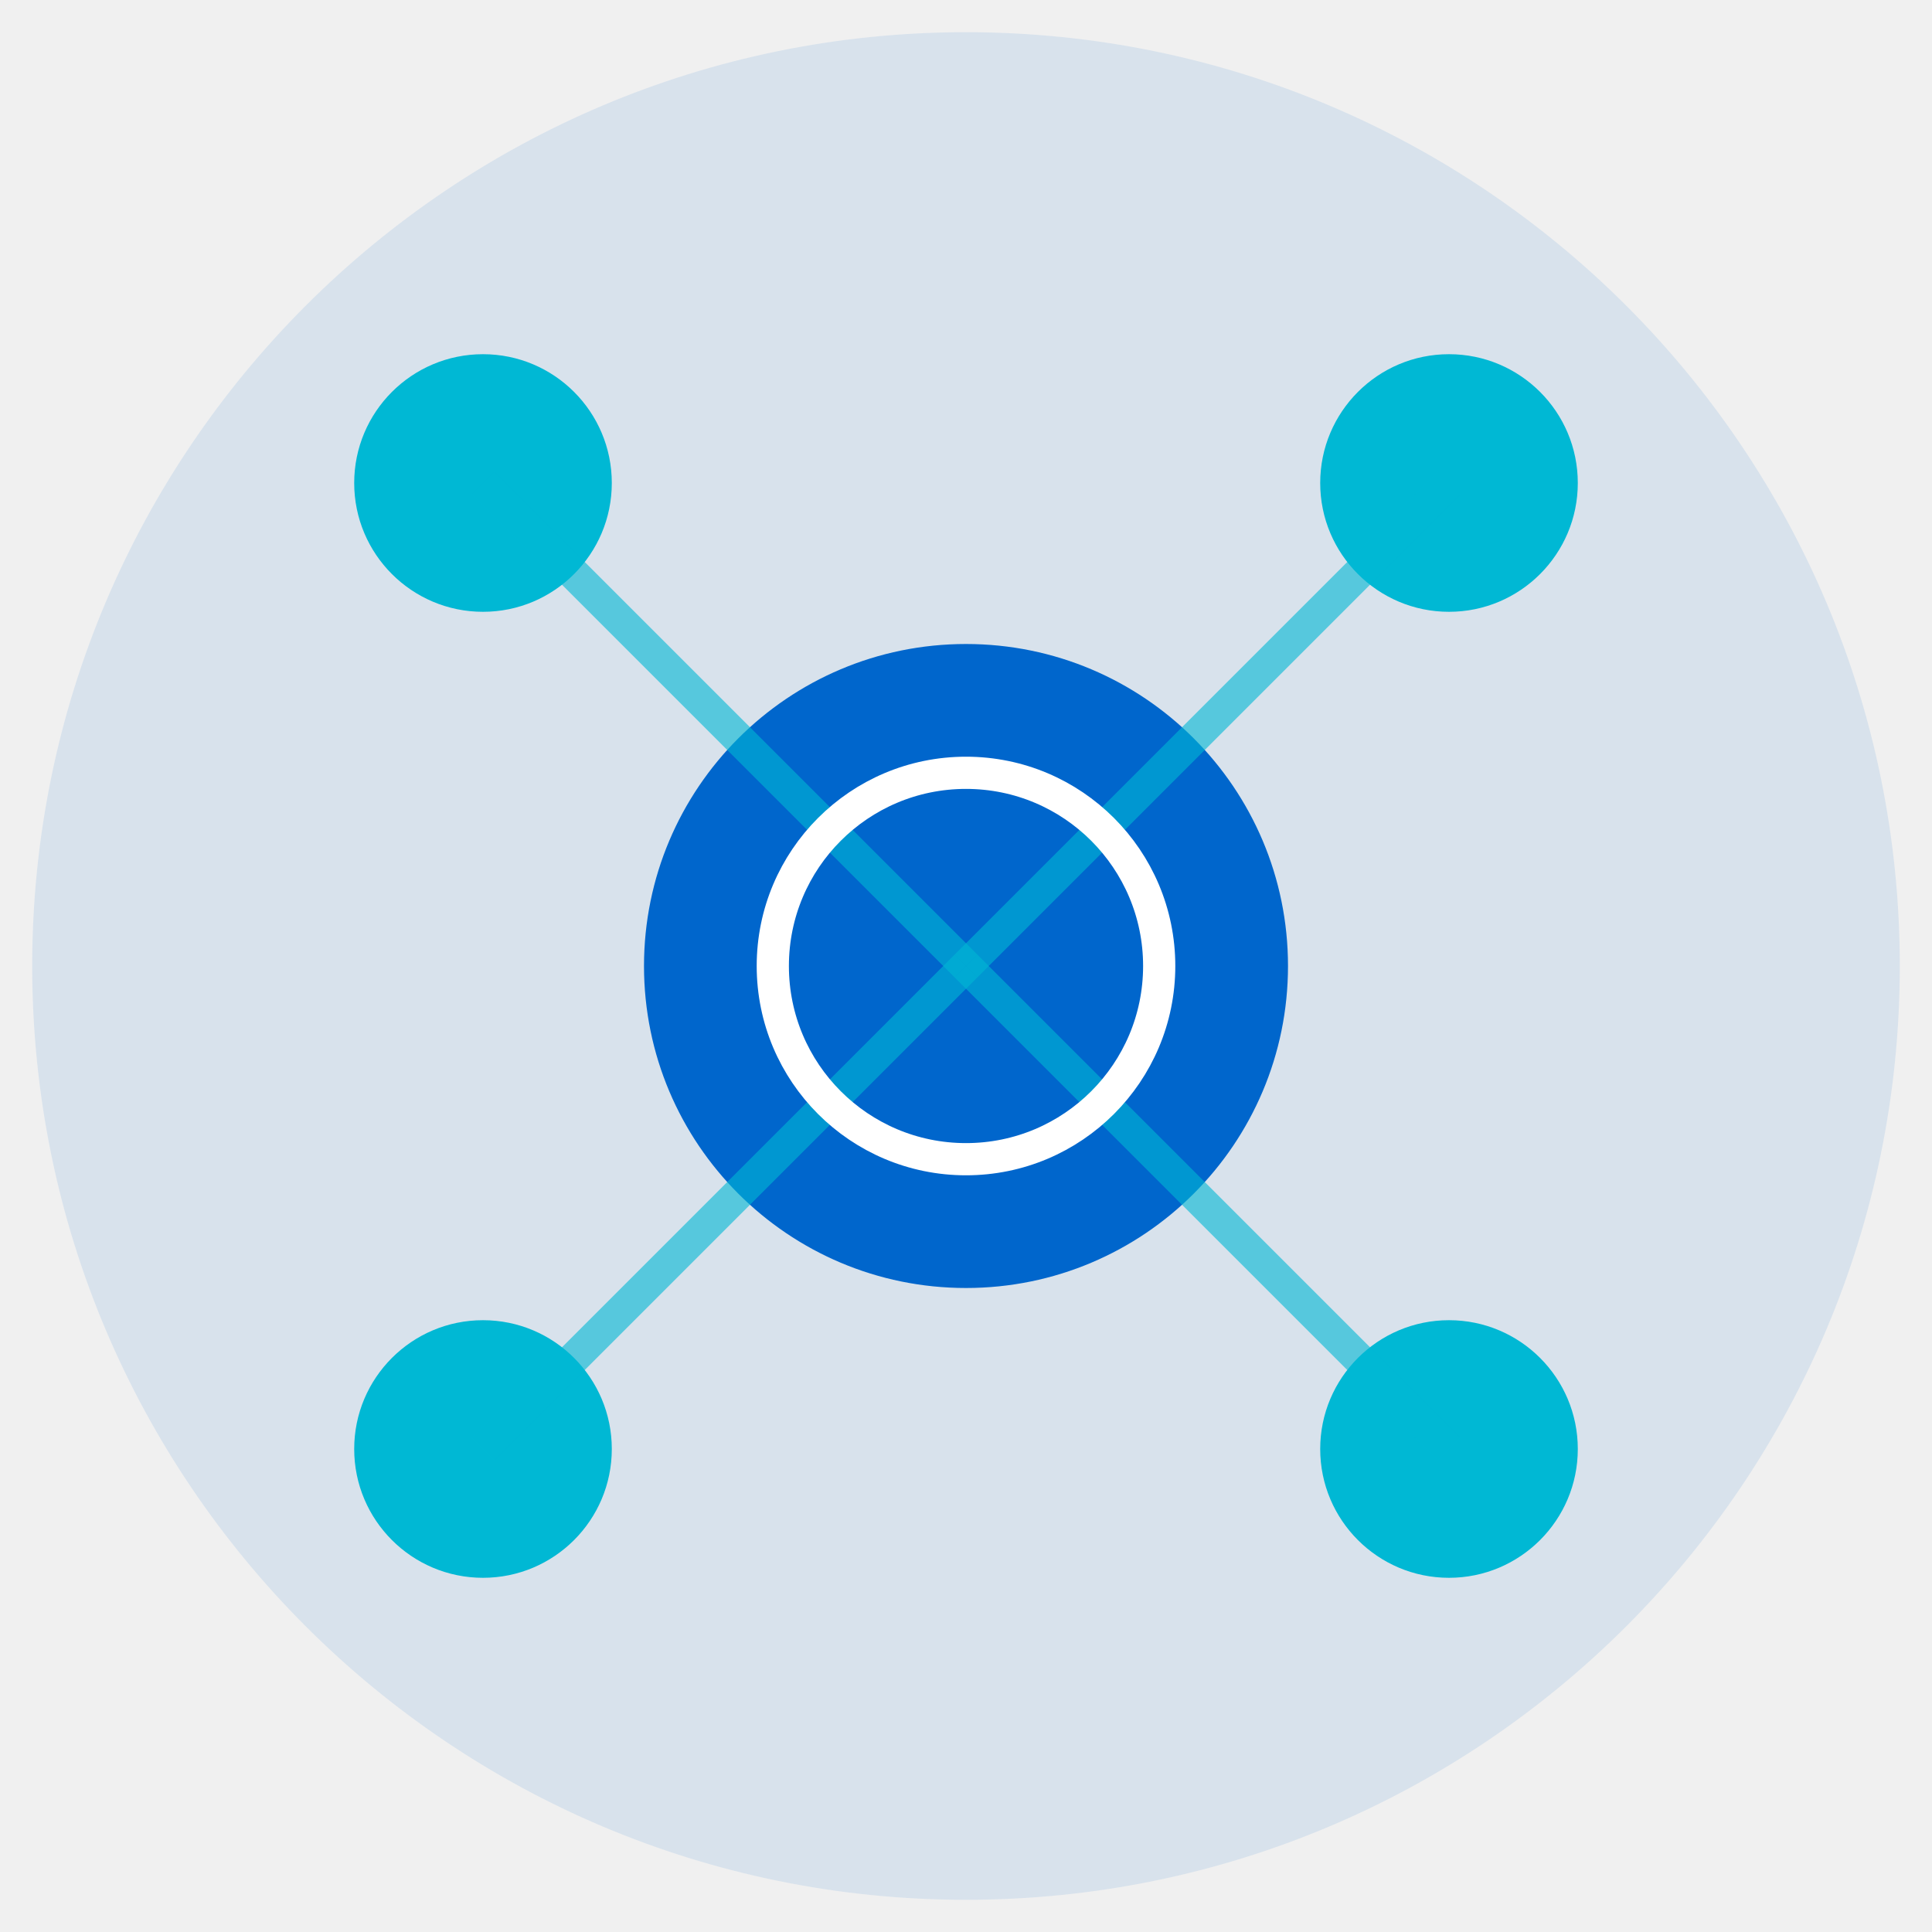
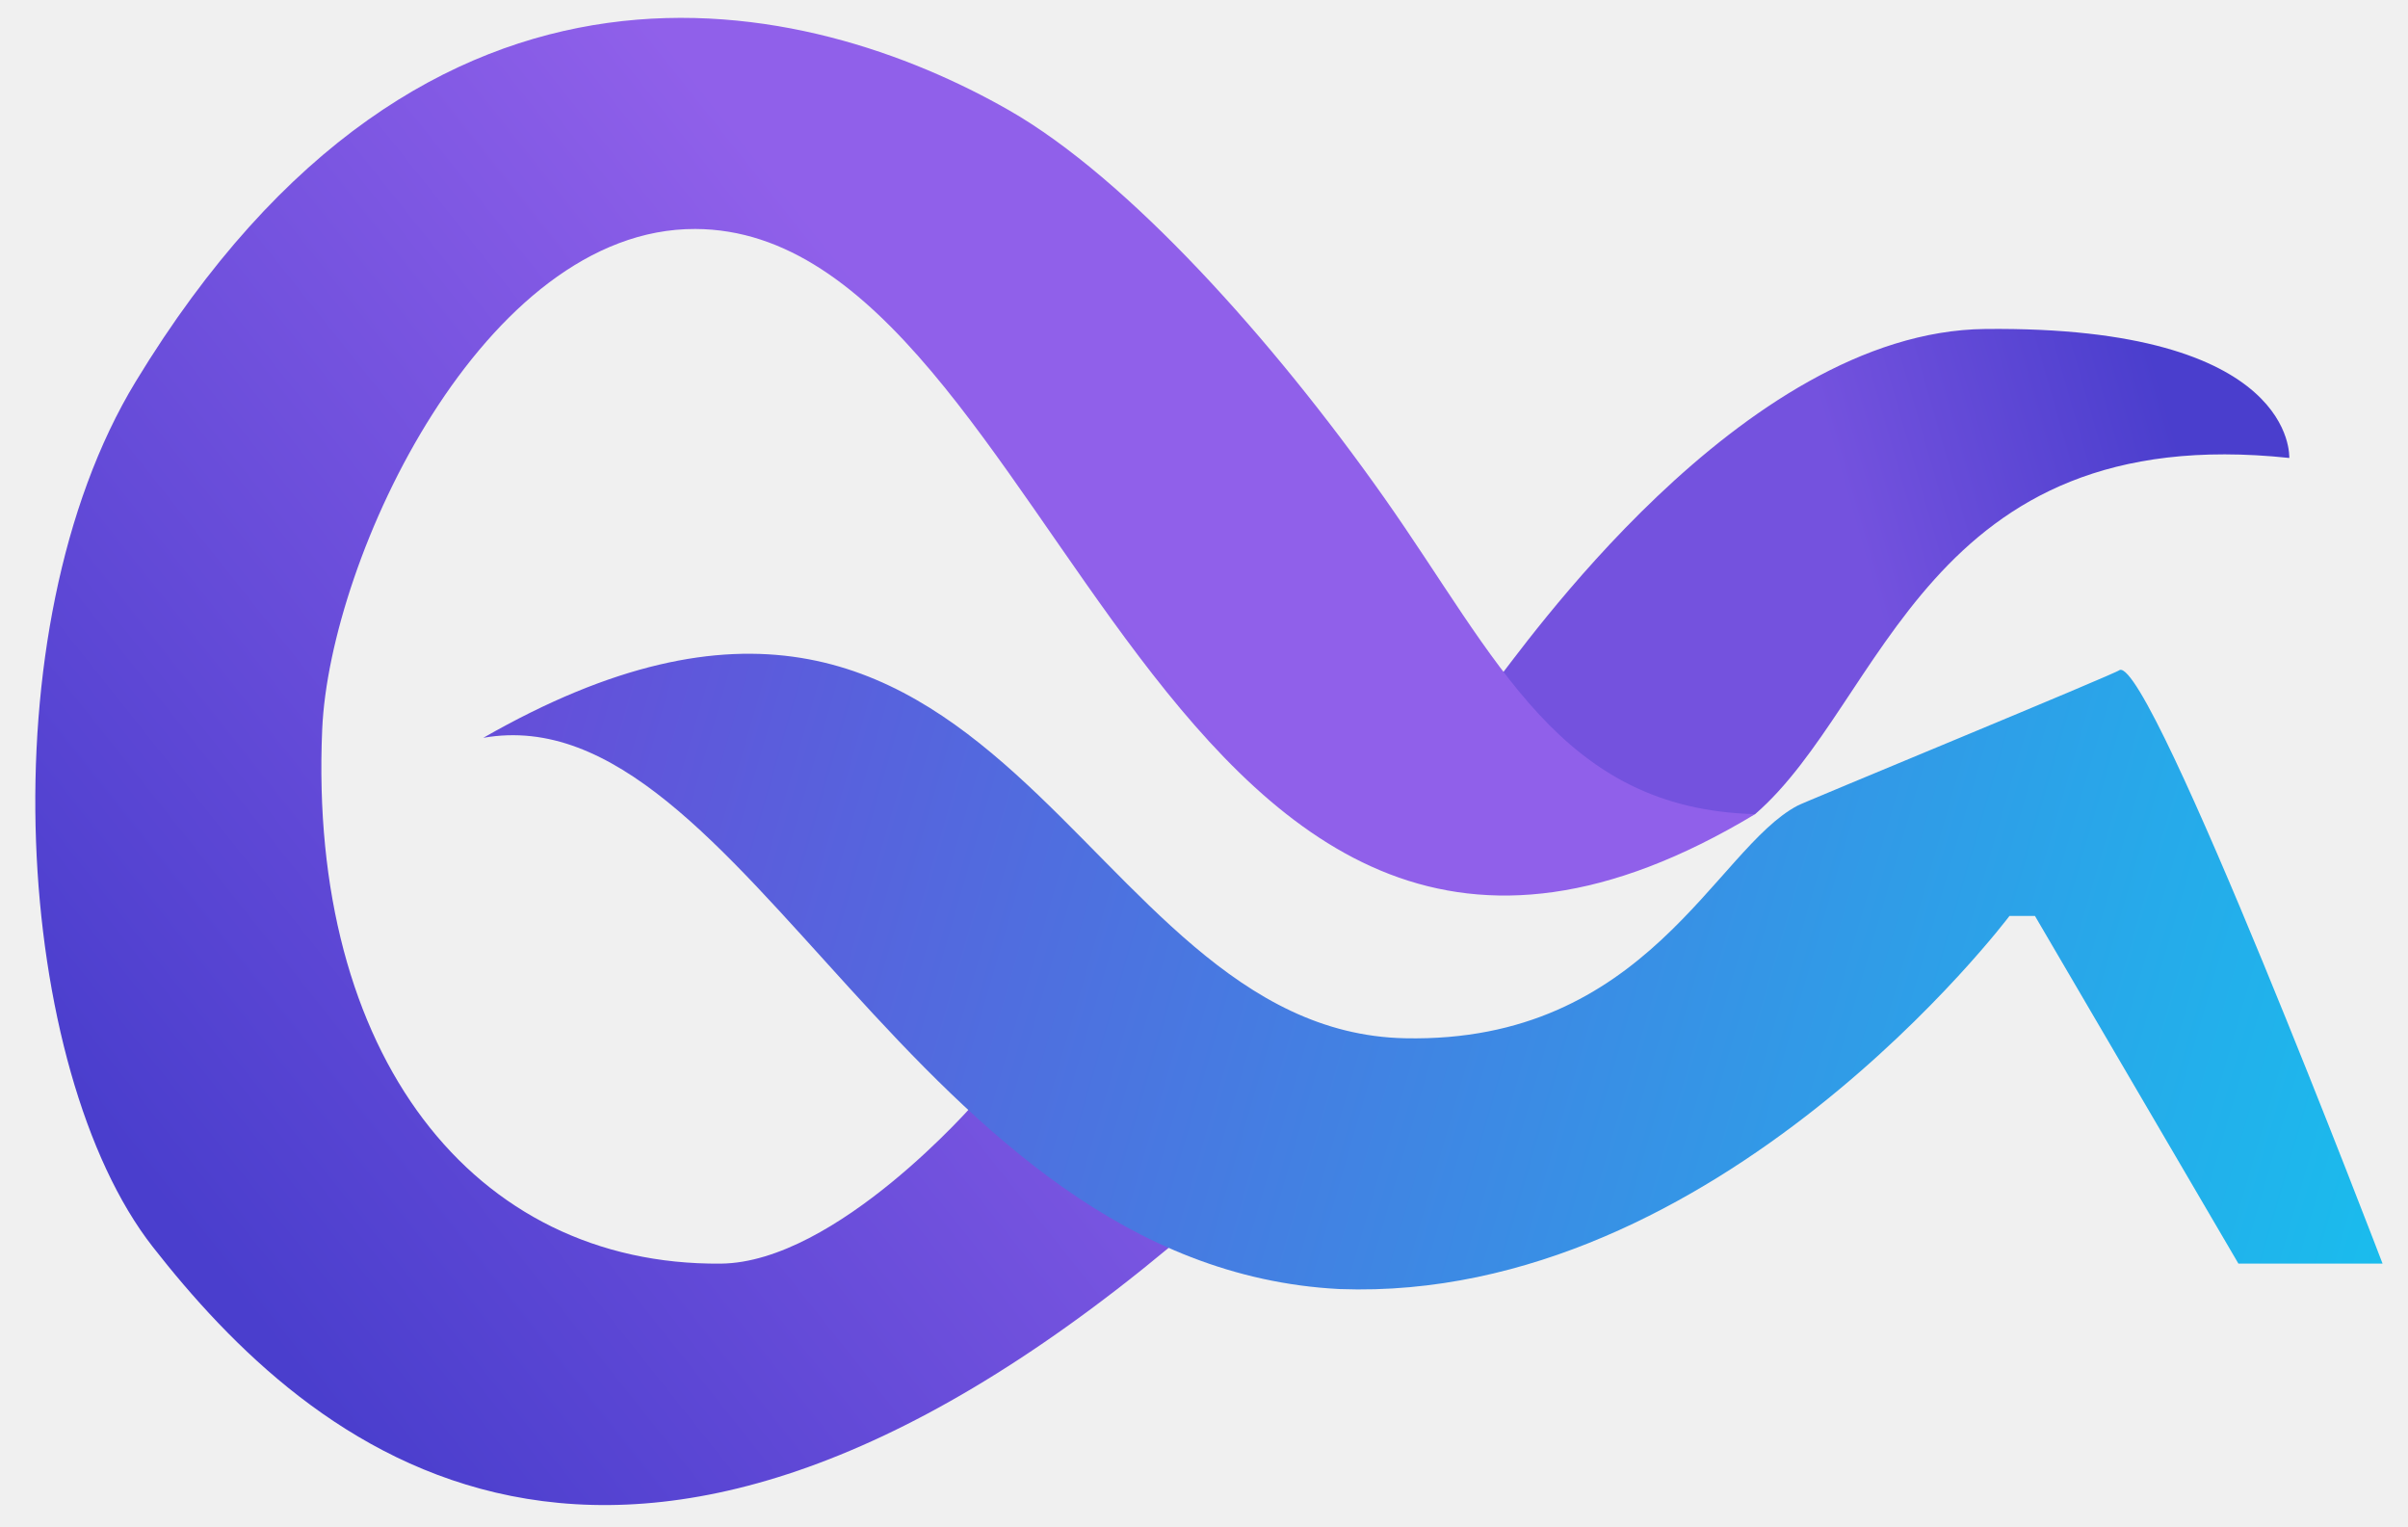
- <svg xmlns="http://www.w3.org/2000/svg" viewBox="0 0 120 120" width="120" height="120">
-   <circle cx="60" cy="60" r="58" fill="#0066CC" opacity="0.1" />
-   <circle cx="60" cy="60" r="20" fill="#0066CC" />
-   <circle cx="30" cy="30" r="8" fill="#00B8D4" />
-   <circle cx="90" cy="30" r="8" fill="#00B8D4" />
-   <circle cx="30" cy="90" r="8" fill="#00B8D4" />
-   <circle cx="90" cy="90" r="8" fill="#00B8D4" />
-   <line x1="60" y1="60" x2="30" y2="30" stroke="#00B8D4" stroke-width="2" opacity="0.6" />
-   <line x1="60" y1="60" x2="90" y2="30" stroke="#00B8D4" stroke-width="2" opacity="0.6" />
-   <line x1="60" y1="60" x2="30" y2="90" stroke="#00B8D4" stroke-width="2" opacity="0.6" />
-   <line x1="60" y1="60" x2="90" y2="90" stroke="#00B8D4" stroke-width="2" opacity="0.6" />
-   <circle cx="60" cy="60" r="12" fill="none" stroke="#FFFFFF" stroke-width="2" />
+ <svg xmlns="http://www.w3.org/2000/svg" width="100%" height="100%" viewBox="0 0 284 180" version="1.1" xml:space="preserve" style="fill-rule:evenodd;clip-rule:evenodd;stroke-linejoin:round;stroke-miterlimit:2;">
+   <g id="Layer3">
+     </g>
+   <g id="Artboard1" transform="matrix(0.959459,0,0,0.967742,-85.39189,-77.41935)">
+     <rect x="89" y="80" width="296" height="186" style="fill:none;" />
+     <g id="Layer2" transform="matrix(1.042254,0,0,1.033333,-98.60563,44.86667)">
+       <g transform="matrix(1,0,0,1,-4,3)">
+         <path d="M360.304,111.534C363.113,108.192 389.309,70.107 418.113,69.792C455.004,69.388 453.98,85.001 454,85C411.09,80.447 406.306,113.749 391,127C376.213,128.875 359.884,111.957 360.304,111.534Z" style="fill:url(#_Linear1);" />
+       </g>
+       <path d="M387,130C363.955,129.387 356.634,111.656 343.218,92.638C330.132,74.086 313.017,55.009 299,47C275.667,33.667 230.506,22.195 196,79C178.201,108.301 181.795,160.269 198,181C216.5,204.667 252.252,235.718 318,181C308.173,174.775 295,164 295,164C295,164 278.634,182.883 265,183C235.793,183.251 216.333,158.333 218,120C218.883,99.683 237.095,60.92 262,61C305.125,61.138 316.755,172.294 387,130Z" style="fill:url(#_Linear2);" />
+       <path d="M237,121C298.486,85.797 306.515,155.607 345.704,156.426C374.233,157.023 382.29,134.105 392,129C391.933,128.919 430.028,113.239 430,113C433.734,111.659 461,183 461,183L444,183L420,142L417,142C417,142 382.667,187.667 338,186C287.813,183.443 267.695,115.583 237,121Z" style="fill:url(#_Linear3);" />
+     </g>
+   </g>
+   <defs>
+     <linearGradient id="_Linear1" x1="0" y1="0" x2="1" y2="0" gradientUnits="userSpaceOnUse" gradientTransform="matrix(-38,11,-11,-38,440,80)">
+       <stop offset="0" style="stop-color:rgb(74,62,205);stop-opacity:1" />
+       <stop offset="1" style="stop-color:rgb(116,82,222);stop-opacity:1" />
+     </linearGradient>
+     <linearGradient id="_Linear2" x1="0" y1="0" x2="1" y2="0" gradientUnits="userSpaceOnUse" gradientTransform="matrix(-104,82,-82,-104,296,85)">
+       <stop offset="0" style="stop-color:rgb(144,96,234);stop-opacity:1" />
+       <stop offset="1" style="stop-color:rgb(74,62,205);stop-opacity:1" />
+     </linearGradient>
+     <linearGradient id="_Linear3" x1="0" y1="0" x2="1" y2="0" gradientUnits="userSpaceOnUse" gradientTransform="matrix(-222,-64,64,-222,461,183)">
+       <stop offset="0" style="stop-color:rgb(26,188,237);stop-opacity:1" />
+       <stop offset="1" style="stop-color:rgb(101,78,217);stop-opacity:1" />
+     </linearGradient>
+   </defs>
</svg>
